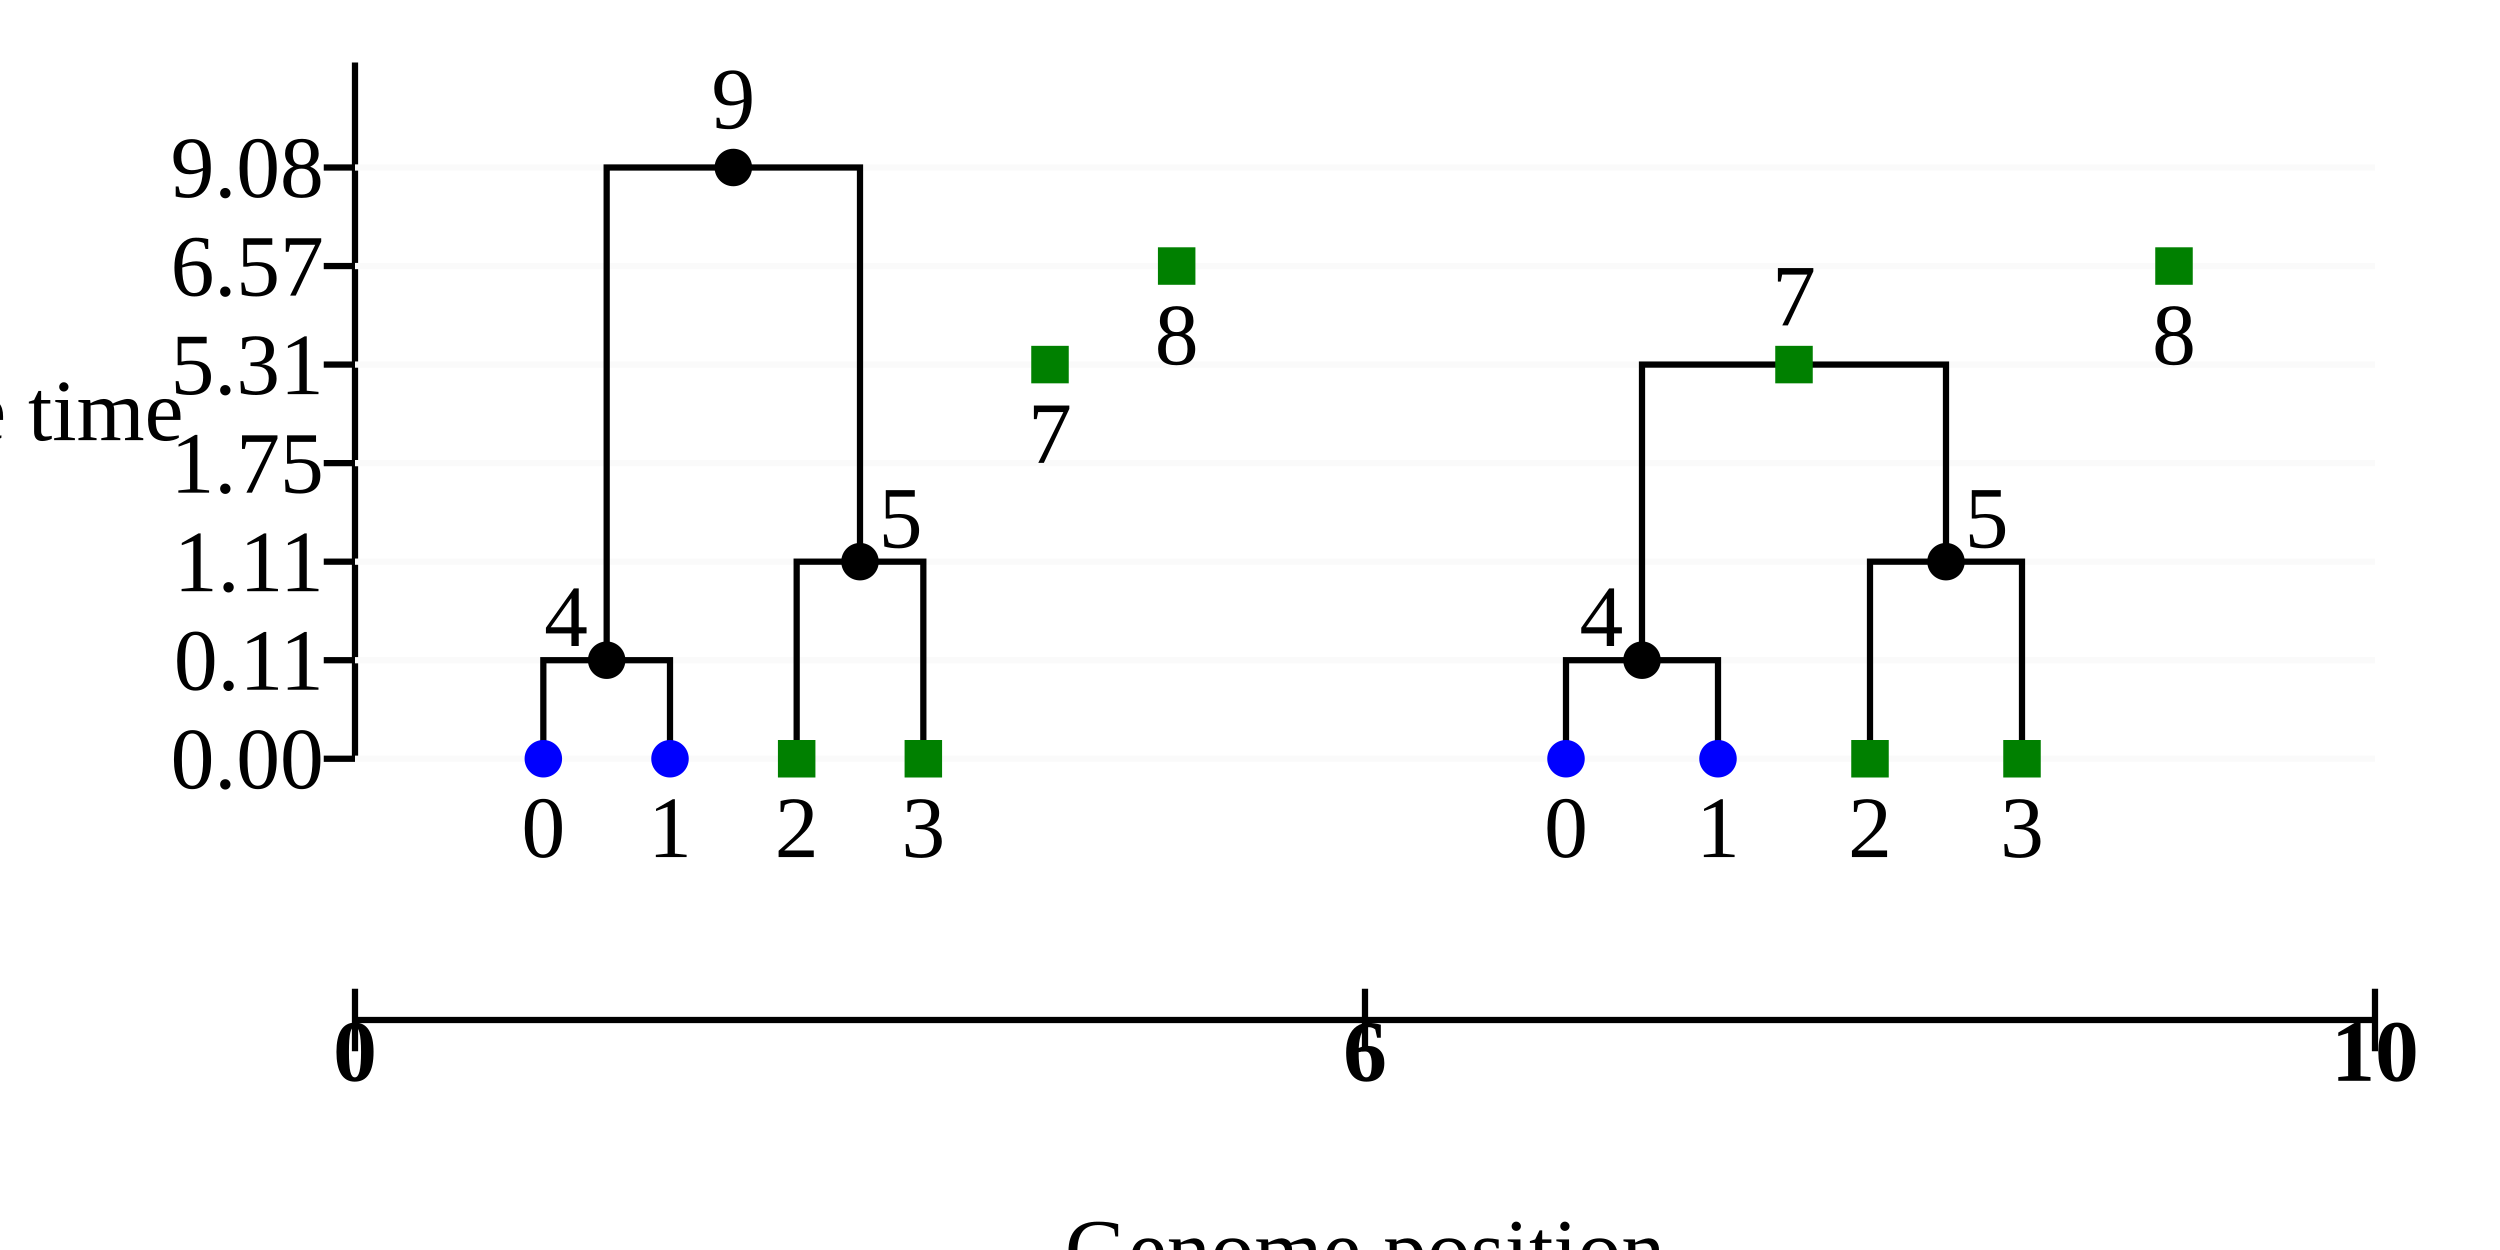
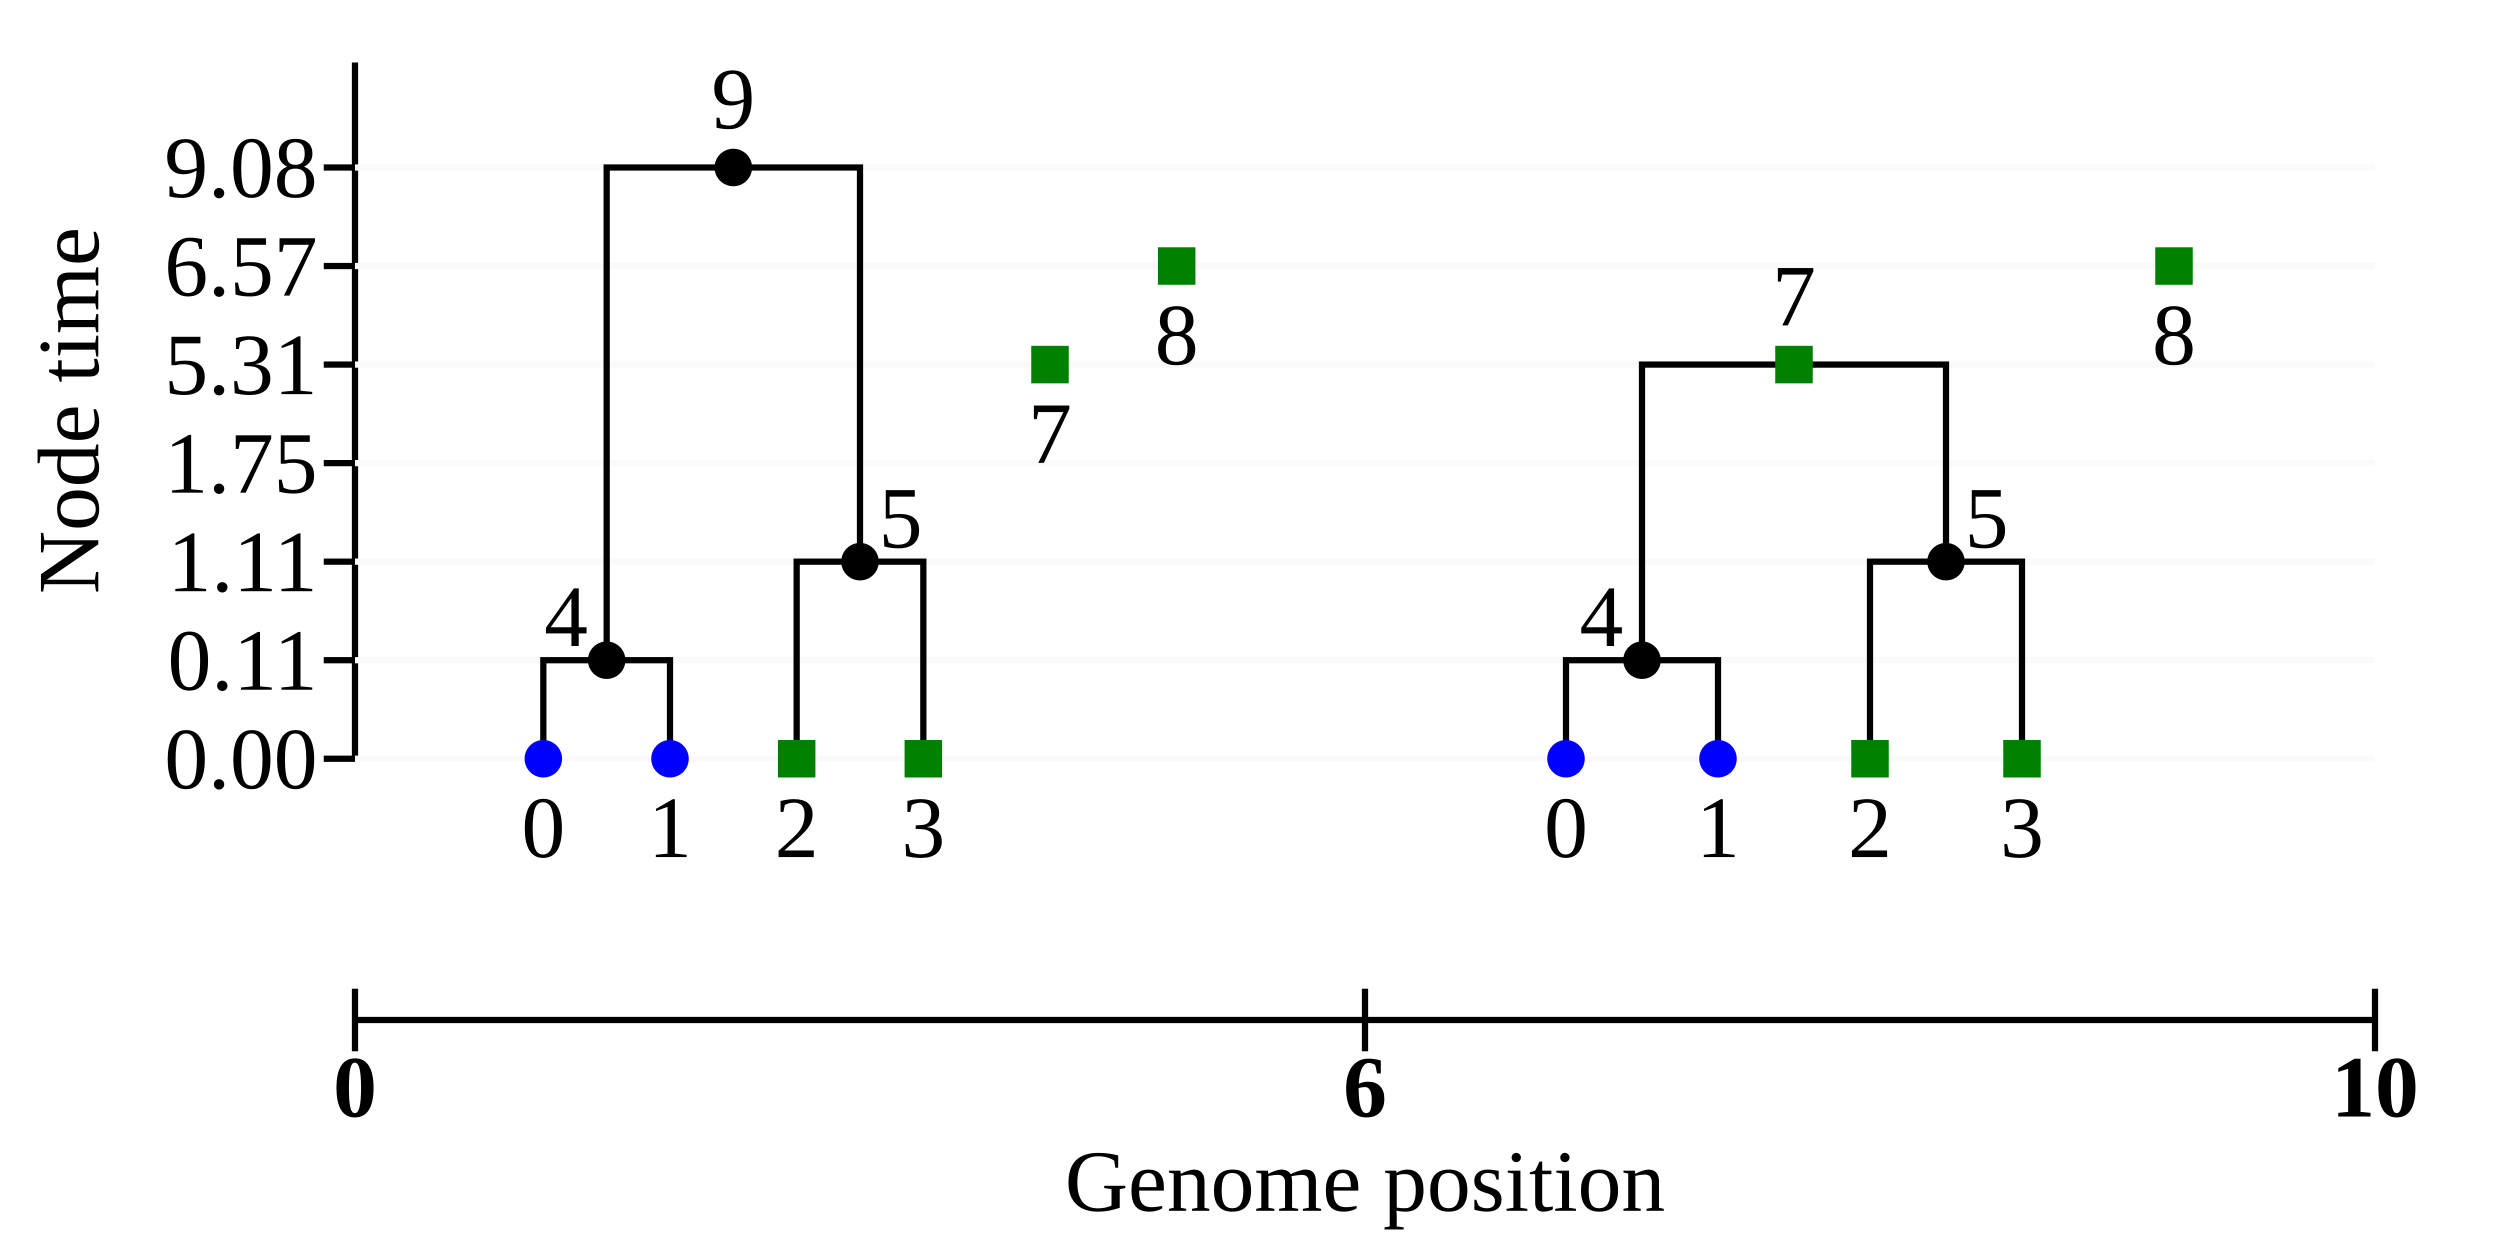
<svg xmlns="http://www.w3.org/2000/svg" baseProfile="full" height="200" version="1.1" width="400">
  <defs>
-     <style type="text/css">.background path {fill: #808080; fill-opacity:0}.background path:nth-child(odd) {fill-opacity:.1}.axes {font-size: 14px}.x-axis .tick .lab {font-weight: bold}.axes, .tree {font-size: 14px; text-anchor:middle}.y-axis line.grid {stroke: #FAFAFA}.y-axis &gt; .lab text {transform: translateX(0.8em) rotate(-90deg)}.x-axis .tick g {transform: translateY(0.9em)}.x-axis &gt; .lab text {transform: translateY(-0.8em)}.axes line, .edge {stroke:black; fill:none}.node &gt; .sym {fill: black; stroke: none}.site &gt; .sym {stroke: black}.mut text {fill: red; font-style: italic}.mut.extra text {fill: hotpink}.mut line {fill: none; stroke: none}.mut .sym {fill: none; stroke: red}.mut.extra .sym {stroke: hotpink}.node .mut .sym {stroke-width: 1.5px}.tree text, .tree-sequence text {dominant-baseline: central}.plotbox .lab.lft {text-anchor: end}.plotbox .lab.rgt {text-anchor: start}.leaf .sym {fill: blue} .sample &gt; .sym {fill: green}</style>
+     <style type="text/css">.background path {fill: #808080; fill-opacity: 0}.background path:nth-child(odd) {fill-opacity: .1}.axes {font-size: 14px}.x-axis .tick .lab {font-weight: bold; dominant-baseline: hanging}.axes, .tree {font-size: 14px; text-anchor: middle}.axes line, .edge {stroke: black; fill: none}.y-axis .grid {stroke: #FAFAFA}.node &gt; .sym {fill: black; stroke: none}.site &gt; .sym {stroke: black}.mut text {fill: red; font-style: italic}.mut.extra text {fill: hotpink}.mut line {fill: none; stroke: none}.mut .sym {fill: none; stroke: red}.mut.extra .sym {stroke: hotpink}.node .mut .sym {stroke-width: 1.5px}.tree text, .tree-sequence text {dominant-baseline: central}.plotbox .lab.lft {text-anchor: end}.plotbox .lab.rgt {text-anchor: start}.leaf .sym {fill: blue} .sample &gt; .sym {fill: green}</style>
  </defs>
  <g class="tree-sequence">
    <g class="axes">
      <g class="x-axis">
-         <g class="lab" transform="translate(218.4,200)">
-           <text text-anchor="middle">Genome position</text>
+         <g transform="translate(218.4,200)">
+           <text class="lab" text-anchor="middle" transform="translate(0 -11)">Genome position</text>
        </g>
        <line x1="56.8" x2="380" y1="163.2" y2="163.2" />
-         <g class="tick" transform="translate(56.8 163.2)">
-           <line x1="0" x2="0" y1="-5" y2="5" />
-           <g class="lab" transform="translate(0,5)">
-             <text>0</text>
+         <g class="ticks">
+           <g class="tick" transform="translate(56.8 163.2)">
+             <line x1="0" x2="0" y1="-5" y2="5" />
+             <g transform="translate(0,6)">
+               <text class="lab">0</text>
+             </g>
          </g>
-         </g>
-         <g class="tick" transform="translate(218.4 163.2)">
-           <line x1="0" x2="0" y1="-5" y2="5" />
-           <g class="lab" transform="translate(0,5)">
-             <text>6</text>
+           <g class="tick" transform="translate(218.4 163.2)">
+             <line x1="0" x2="0" y1="-5" y2="5" />
+             <g transform="translate(0,6)">
+               <text class="lab">6</text>
+             </g>
          </g>
-         </g>
-         <g class="tick" transform="translate(380 163.2)">
-           <line x1="0" x2="0" y1="-5" y2="5" />
-           <g class="lab" transform="translate(0,5)">
-             <text>10</text>
+           <g class="tick" transform="translate(380 163.2)">
+             <line x1="0" x2="0" y1="-5" y2="5" />
+             <g transform="translate(0,6)">
+               <text class="lab">10</text>
+             </g>
          </g>
        </g>
      </g>
      <g class="y-axis">
-         <g class="lab" transform="translate(0,65.7)">
-           <text text-anchor="middle">Node time</text>
+         <g transform="translate(0,65.7)">
+           <text class="lab" text-anchor="middle" transform="translate(11) rotate(-90)">Node time</text>
        </g>
        <line x1="56.8" x2="56.8" y1="121.4" y2="10" />
-         <g class="tick" transform="translate(56.8 121.4)">
-           <line class="grid" x1="0" x2="323.2" y1="0" y2="0" />
-           <line x1="0" x2="-5" y1="0" y2="0" />
-           <g class="lab" transform="translate(-5,0)">
-             <text text-anchor="end">0.00</text>
+         <g class="ticks">
+           <g class="tick" transform="translate(56.8 121.4)">
+             <line class="grid" x1="0" x2="323.2" y1="0" y2="0" />
+             <line x1="0" x2="-5" y1="0" y2="0" />
+             <g transform="translate(-6,0)">
+               <text class="lab" text-anchor="end">0.00</text>
+             </g>
          </g>
-         </g>
-         <g class="tick" transform="translate(56.8 105.633)">
-           <line class="grid" x1="0" x2="323.2" y1="0" y2="0" />
-           <line x1="0" x2="-5" y1="0" y2="0" />
-           <g class="lab" transform="translate(-5,0)">
-             <text text-anchor="end">0.11</text>
+           <g class="tick" transform="translate(56.8 105.633)">
+             <line class="grid" x1="0" x2="323.2" y1="0" y2="0" />
+             <line x1="0" x2="-5" y1="0" y2="0" />
+             <g transform="translate(-6,0)">
+               <text class="lab" text-anchor="end">0.11</text>
+             </g>
          </g>
-         </g>
-         <g class="tick" transform="translate(56.8 89.8667)">
-           <line class="grid" x1="0" x2="323.2" y1="0" y2="0" />
-           <line x1="0" x2="-5" y1="0" y2="0" />
-           <g class="lab" transform="translate(-5,0)">
-             <text text-anchor="end">1.11</text>
+           <g class="tick" transform="translate(56.8 89.8667)">
+             <line class="grid" x1="0" x2="323.2" y1="0" y2="0" />
+             <line x1="0" x2="-5" y1="0" y2="0" />
+             <g transform="translate(-6,0)">
+               <text class="lab" text-anchor="end">1.11</text>
+             </g>
          </g>
-         </g>
-         <g class="tick" transform="translate(56.8 74.1)">
-           <line class="grid" x1="0" x2="323.2" y1="0" y2="0" />
-           <line x1="0" x2="-5" y1="0" y2="0" />
-           <g class="lab" transform="translate(-5,0)">
-             <text text-anchor="end">1.75</text>
+           <g class="tick" transform="translate(56.8 74.1)">
+             <line class="grid" x1="0" x2="323.2" y1="0" y2="0" />
+             <line x1="0" x2="-5" y1="0" y2="0" />
+             <g transform="translate(-6,0)">
+               <text class="lab" text-anchor="end">1.75</text>
+             </g>
          </g>
-         </g>
-         <g class="tick" transform="translate(56.8 58.3333)">
-           <line class="grid" x1="0" x2="323.2" y1="0" y2="0" />
-           <line x1="0" x2="-5" y1="0" y2="0" />
-           <g class="lab" transform="translate(-5,0)">
-             <text text-anchor="end">5.31</text>
+           <g class="tick" transform="translate(56.8 58.3333)">
+             <line class="grid" x1="0" x2="323.2" y1="0" y2="0" />
+             <line x1="0" x2="-5" y1="0" y2="0" />
+             <g transform="translate(-6,0)">
+               <text class="lab" text-anchor="end">5.31</text>
+             </g>
          </g>
-         </g>
-         <g class="tick" transform="translate(56.8 42.5667)">
-           <line class="grid" x1="0" x2="323.2" y1="0" y2="0" />
-           <line x1="0" x2="-5" y1="0" y2="0" />
-           <g class="lab" transform="translate(-5,0)">
-             <text text-anchor="end">6.57</text>
+           <g class="tick" transform="translate(56.8 42.5667)">
+             <line class="grid" x1="0" x2="323.2" y1="0" y2="0" />
+             <line x1="0" x2="-5" y1="0" y2="0" />
+             <g transform="translate(-6,0)">
+               <text class="lab" text-anchor="end">6.57</text>
+             </g>
          </g>
-         </g>
-         <g class="tick" transform="translate(56.8 26.8)">
-           <line class="grid" x1="0" x2="323.2" y1="0" y2="0" />
-           <line x1="0" x2="-5" y1="0" y2="0" />
-           <g class="lab" transform="translate(-5,0)">
-             <text text-anchor="end">9.08</text>
+           <g class="tick" transform="translate(56.8 26.8)">
+             <line class="grid" x1="0" x2="323.2" y1="0" y2="0" />
+             <line x1="0" x2="-5" y1="0" y2="0" />
+             <g transform="translate(-6,0)">
+               <text class="lab" text-anchor="end">9.08</text>
+             </g>
          </g>
        </g>
      </g>
    </g>
    <g class="plotbox trees">
-       <g class="tree t0" transform="translate(56.8 0)">
+       <g class="tree t-1" transform="translate(56.8 0)">
        <g class="plotbox">
-           <g class="node n9 p0 root" transform="translate(60.5333 26.8)">
-             <g class="a9 node n4 p0" transform="translate(-20.2667 78.8333)">
+           <g class="c2 node n9 p0 root" transform="translate(60.5333 26.8)">
+             <g class="a9 c2 node n4 p0" transform="translate(-20.2667 78.8333)">
              <g class="a4 leaf node n0 p0" transform="translate(-10.1333 15.7667)">
                <path class="edge" d="M 0 0 V -15.767 H 10.133" />
                <circle class="sym" cx="0" cy="0" r="3" />
                <text class="lab" transform="translate(0 11)">0</text>
              </g>
              <g class="a4 leaf node n1 p0" transform="translate(10.1333 15.7667)">
                <path class="edge" d="M 0 0 V -15.767 H -10.133" />
                <circle class="sym" cx="0" cy="0" r="3" />
                <text class="lab" transform="translate(0 11)">1</text>
              </g>
              <path class="edge" d="M 0 0 V -78.833 H 20.267" />
              <circle class="sym" cx="0" cy="0" r="3" />
              <text class="lab lft" transform="translate(-3 -7.0)">4</text>
            </g>
-             <g class="a9 node n5 p0" transform="translate(20.2667 63.0667)">
+             <g class="a9 c2 node n5 p0" transform="translate(20.2667 63.0667)">
              <g class="a5 leaf node n2 p0 sample" transform="translate(-10.1333 31.5333)">
                <path class="edge" d="M 0 0 V -31.533 H 10.133" />
                <rect class="sym" height="6" width="6" x="-3" y="-3" />
                <text class="lab" transform="translate(0 11)">2</text>
              </g>
              <g class="a5 leaf node n3 p0 sample" transform="translate(10.1333 31.5333)">
                <path class="edge" d="M 0 0 V -31.533 H -10.133" />
                <rect class="sym" height="6" width="6" x="-3" y="-3" />
                <text class="lab" transform="translate(0 11)">3</text>
              </g>
              <path class="edge" d="M 0 0 V -63.067 H -20.267" />
              <circle class="sym" cx="0" cy="0" r="3" />
              <text class="lab rgt" transform="translate(3 -7.0)">5</text>
            </g>
            <circle class="sym" cx="0" cy="0" r="3" />
            <text class="lab" transform="translate(0 -11)">9</text>
          </g>
          <g class="leaf node n7 p0 root sample" transform="translate(111.2 58.3333)">
            <rect class="sym" height="6" width="6" x="-3" y="-3" />
            <text class="lab" transform="translate(0 11)">7</text>
          </g>
          <g class="leaf node n8 p0 root sample" transform="translate(131.467 42.5667)">
            <rect class="sym" height="6" width="6" x="-3" y="-3" />
            <text class="lab" transform="translate(0 11)">8</text>
          </g>
        </g>
      </g>
-       <g class="tree t1" transform="translate(218.4 0)">
+       <g class="tree t0" transform="translate(218.4 0)">
        <g class="plotbox">
-           <g class="node n7 p0 root sample" transform="translate(68.64 58.3333)">
-             <g class="a7 node n4 p0" transform="translate(-24.32 47.3)">
+           <g class="c2 node n7 p0 root sample" transform="translate(68.64 58.3333)">
+             <g class="a7 c2 node n4 p0" transform="translate(-24.32 47.3)">
              <g class="a4 leaf node n0 p0" transform="translate(-12.16 15.7667)">
                <path class="edge" d="M 0 0 V -15.767 H 12.16" />
                <circle class="sym" cx="0" cy="0" r="3" />
                <text class="lab" transform="translate(0 11)">0</text>
              </g>
              <g class="a4 leaf node n1 p0" transform="translate(12.16 15.7667)">
                <path class="edge" d="M 0 0 V -15.767 H -12.16" />
                <circle class="sym" cx="0" cy="0" r="3" />
                <text class="lab" transform="translate(0 11)">1</text>
              </g>
              <path class="edge" d="M 0 0 V -47.3 H 24.32" />
              <circle class="sym" cx="0" cy="0" r="3" />
              <text class="lab lft" transform="translate(-3 -7.0)">4</text>
            </g>
-             <g class="a7 node n5 p0" transform="translate(24.32 31.5333)">
+             <g class="a7 c2 node n5 p0" transform="translate(24.32 31.5333)">
              <g class="a5 leaf node n2 p0 sample" transform="translate(-12.16 31.5333)">
                <path class="edge" d="M 0 0 V -31.533 H 12.16" />
                <rect class="sym" height="6" width="6" x="-3" y="-3" />
                <text class="lab" transform="translate(0 11)">2</text>
              </g>
              <g class="a5 leaf node n3 p0 sample" transform="translate(12.16 31.5333)">
                <path class="edge" d="M 0 0 V -31.533 H -12.16" />
                <rect class="sym" height="6" width="6" x="-3" y="-3" />
                <text class="lab" transform="translate(0 11)">3</text>
              </g>
              <path class="edge" d="M 0 0 V -31.533 H -24.32" />
              <circle class="sym" cx="0" cy="0" r="3" />
              <text class="lab rgt" transform="translate(3 -7.0)">5</text>
            </g>
            <rect class="sym" height="6" width="6" x="-3" y="-3" />
            <text class="lab" transform="translate(0 -11)">7</text>
          </g>
          <g class="leaf node n8 p0 root sample" transform="translate(129.44 42.5667)">
            <rect class="sym" height="6" width="6" x="-3" y="-3" />
            <text class="lab" transform="translate(0 11)">8</text>
          </g>
        </g>
      </g>
    </g>
  </g>
</svg>
